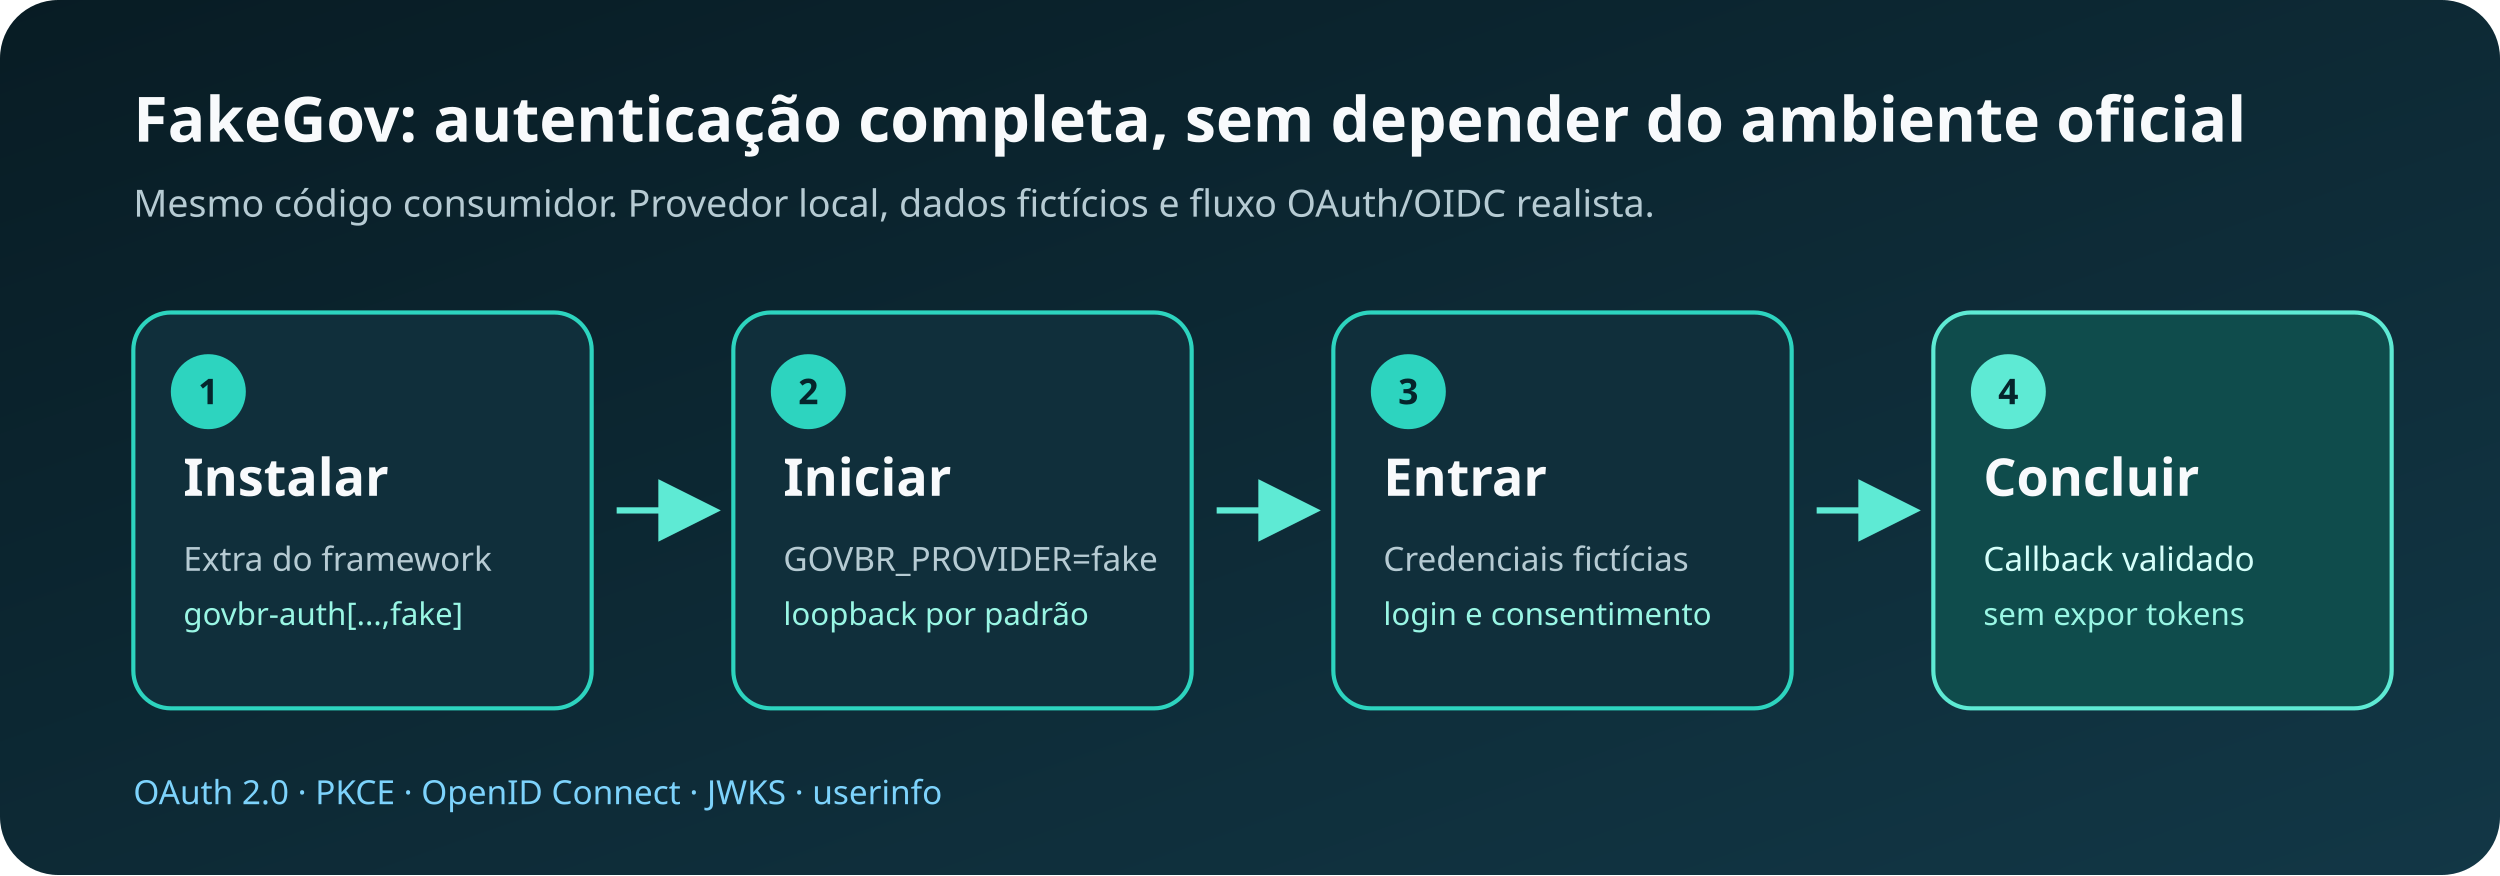
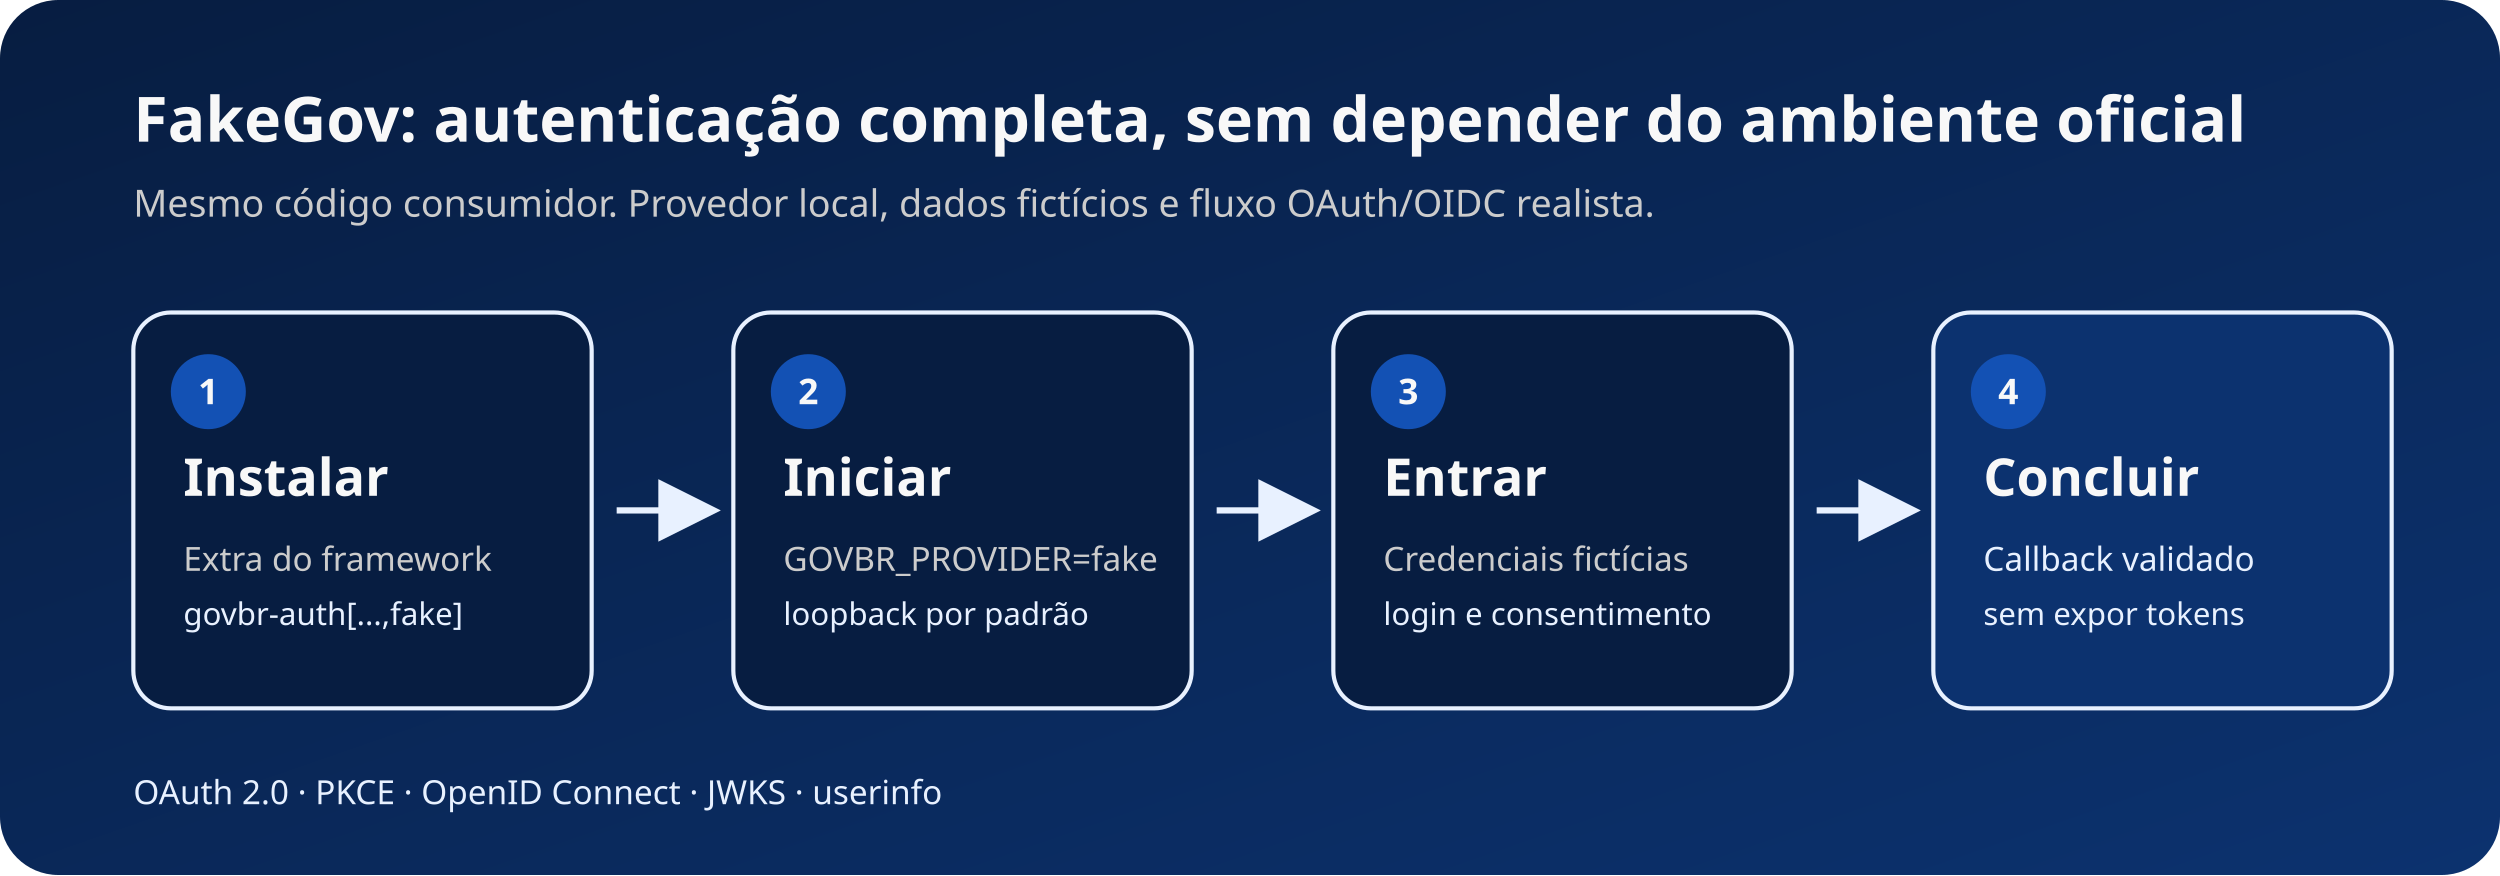
<svg xmlns="http://www.w3.org/2000/svg" width="1200" height="420" viewBox="0 0 1200 420" role="img" aria-labelledby="title desc">
  <defs>
    <linearGradient id="background" x1="0" y1="0" x2="1" y2="1">
-       <stop offset="0" stop-color="#081c24" />
-       <stop offset="1" stop-color="#123746" />
+       <stop offset="0" stop-color="#071d41" />
+       <stop offset="1" stop-color="#0c326f" />
    </linearGradient>
    <marker id="arrow" markerWidth="10" markerHeight="10" refX="8" refY="5" orient="auto">
-       <path d="M0 0L10 5L0 10Z" fill="#5eead4" />
+       <path d="M0 0L10 5L0 10Z" fill="#e8f1ff" />
    </marker>
  </defs>
  <rect width="1200" height="420" rx="28" fill="url(#background)" />
-   <text x="64" y="68" fill="#f8fafc" font-family="system-ui, sans-serif" font-size="30" font-weight="700">FakeGov: autenticação completa, sem depender do ambiente oficial</text>
-   <text x="64" y="104" fill="#b6cbd3" font-family="system-ui, sans-serif" font-size="18">Mesmo código consumidor. Provedor local, dados fictícios e fluxo OAuth/OIDC realista.</text>
+   <text x="64" y="68" fill="#f8f8f8" font-family="system-ui, sans-serif" font-size="30" font-weight="700">FakeGov: autenticação completa, sem depender do ambiente oficial</text>
+   <text x="64" y="104" fill="#cccccc" font-family="system-ui, sans-serif" font-size="18">Mesmo código consumidor. Provedor local, dados fictícios e fluxo OAuth/OIDC realista.</text>
  <g font-family="system-ui, sans-serif">
    <g transform="translate(64 150)">
-       <rect width="220" height="190" rx="18" fill="#102f3b" stroke="#2dd4bf" stroke-width="2" />
-       <circle cx="36" cy="38" r="18" fill="#2dd4bf" />
-       <text x="36" y="44" text-anchor="middle" fill="#05252c" font-size="17" font-weight="700">1</text>
-       <text x="24" y="88" fill="#f8fafc" font-size="25" font-weight="700">Instalar</text>
-       <text x="24" y="124" fill="#b6cbd3" font-size="16">Extra do framework</text>
-       <text x="24" y="150" fill="#99f6e4" font-size="15">govbr-auth[...,fake]</text>
+       <rect width="220" height="190" rx="18" fill="#071d41" stroke="#e8f1ff" stroke-width="2" />
+       <circle cx="36" cy="38" r="18" fill="#1351b4" />
+       <text x="36" y="44" text-anchor="middle" fill="#f8f8f8" font-size="17" font-weight="700">1</text>
+       <text x="24" y="88" fill="#f8f8f8" font-size="25" font-weight="700">Instalar</text>
+       <text x="24" y="124" fill="#cccccc" font-size="16">Extra do framework</text>
+       <text x="24" y="150" fill="#e8f1ff" font-size="15">govbr-auth[...,fake]</text>
    </g>
-     <path d="M296 245H340" stroke="#5eead4" stroke-width="3" marker-end="url(#arrow)" />
+     <path d="M296 245H340" stroke="#e8f1ff" stroke-width="3" marker-end="url(#arrow)" />
    <g transform="translate(352 150)">
-       <rect width="220" height="190" rx="18" fill="#102f3b" stroke="#2dd4bf" stroke-width="2" />
-       <circle cx="36" cy="38" r="18" fill="#2dd4bf" />
-       <text x="36" y="44" text-anchor="middle" fill="#05252c" font-size="17" font-weight="700">2</text>
-       <text x="24" y="88" fill="#f8fafc" font-size="25" font-weight="700">Iniciar</text>
-       <text x="24" y="124" fill="#b6cbd3" font-size="16">GOVBR_PROVIDER=fake</text>
-       <text x="24" y="150" fill="#99f6e4" font-size="15">loopback por padrão</text>
+       <rect width="220" height="190" rx="18" fill="#071d41" stroke="#e8f1ff" stroke-width="2" />
+       <circle cx="36" cy="38" r="18" fill="#1351b4" />
+       <text x="36" y="44" text-anchor="middle" fill="#f8f8f8" font-size="17" font-weight="700">2</text>
+       <text x="24" y="88" fill="#f8f8f8" font-size="25" font-weight="700">Iniciar</text>
+       <text x="24" y="124" fill="#cccccc" font-size="16">GOVBR_PROVIDER=fake</text>
+       <text x="24" y="150" fill="#e8f1ff" font-size="15">loopback por padrão</text>
    </g>
-     <path d="M584 245H628" stroke="#5eead4" stroke-width="3" marker-end="url(#arrow)" />
+     <path d="M584 245H628" stroke="#e8f1ff" stroke-width="3" marker-end="url(#arrow)" />
    <g transform="translate(640 150)">
-       <rect width="220" height="190" rx="18" fill="#102f3b" stroke="#2dd4bf" stroke-width="2" />
-       <circle cx="36" cy="38" r="18" fill="#2dd4bf" />
-       <text x="36" y="44" text-anchor="middle" fill="#05252c" font-size="17" font-weight="700">3</text>
-       <text x="24" y="88" fill="#f8fafc" font-size="25" font-weight="700">Entrar</text>
-       <text x="24" y="124" fill="#b6cbd3" font-size="16">Credenciais fictícias</text>
-       <text x="24" y="150" fill="#99f6e4" font-size="15">login e consentimento</text>
+       <rect width="220" height="190" rx="18" fill="#071d41" stroke="#e8f1ff" stroke-width="2" />
+       <circle cx="36" cy="38" r="18" fill="#1351b4" />
+       <text x="36" y="44" text-anchor="middle" fill="#f8f8f8" font-size="17" font-weight="700">3</text>
+       <text x="24" y="88" fill="#f8f8f8" font-size="25" font-weight="700">Entrar</text>
+       <text x="24" y="124" fill="#cccccc" font-size="16">Credenciais fictícias</text>
+       <text x="24" y="150" fill="#e8f1ff" font-size="15">login e consentimento</text>
    </g>
-     <path d="M872 245H916" stroke="#5eead4" stroke-width="3" marker-end="url(#arrow)" />
+     <path d="M872 245H916" stroke="#e8f1ff" stroke-width="3" marker-end="url(#arrow)" />
    <g transform="translate(928 150)">
-       <rect width="220" height="190" rx="18" fill="#0f4c4c" stroke="#5eead4" stroke-width="2" />
-       <circle cx="36" cy="38" r="18" fill="#5eead4" />
-       <text x="36" y="44" text-anchor="middle" fill="#05252c" font-size="17" font-weight="700">4</text>
-       <text x="24" y="88" fill="#f8fafc" font-size="25" font-weight="700">Concluir</text>
-       <text x="24" y="124" fill="#d5fffa" font-size="16">Callback validado</text>
-       <text x="24" y="150" fill="#99f6e4" font-size="15">sem expor tokens</text>
+       <rect width="220" height="190" rx="18" fill="#0c326f" stroke="#e8f1ff" stroke-width="2" />
+       <circle cx="36" cy="38" r="18" fill="#1351b4" />
+       <text x="36" y="44" text-anchor="middle" fill="#f8f8f8" font-size="17" font-weight="700">4</text>
+       <text x="24" y="88" fill="#f8f8f8" font-size="25" font-weight="700">Concluir</text>
+       <text x="24" y="124" fill="#e8f1ff" font-size="16">Callback validado</text>
+       <text x="24" y="150" fill="#e8f1ff" font-size="15">sem expor tokens</text>
    </g>
  </g>
-   <text x="64" y="386" fill="#7dd3fc" font-family="system-ui, sans-serif" font-size="16">OAuth 2.0 · PKCE · OpenID Connect · JWKS · userinfo</text>
+   <text x="64" y="386" fill="#e8f1ff" font-family="system-ui, sans-serif" font-size="16">OAuth 2.0 · PKCE · OpenID Connect · JWKS · userinfo</text>
</svg>
